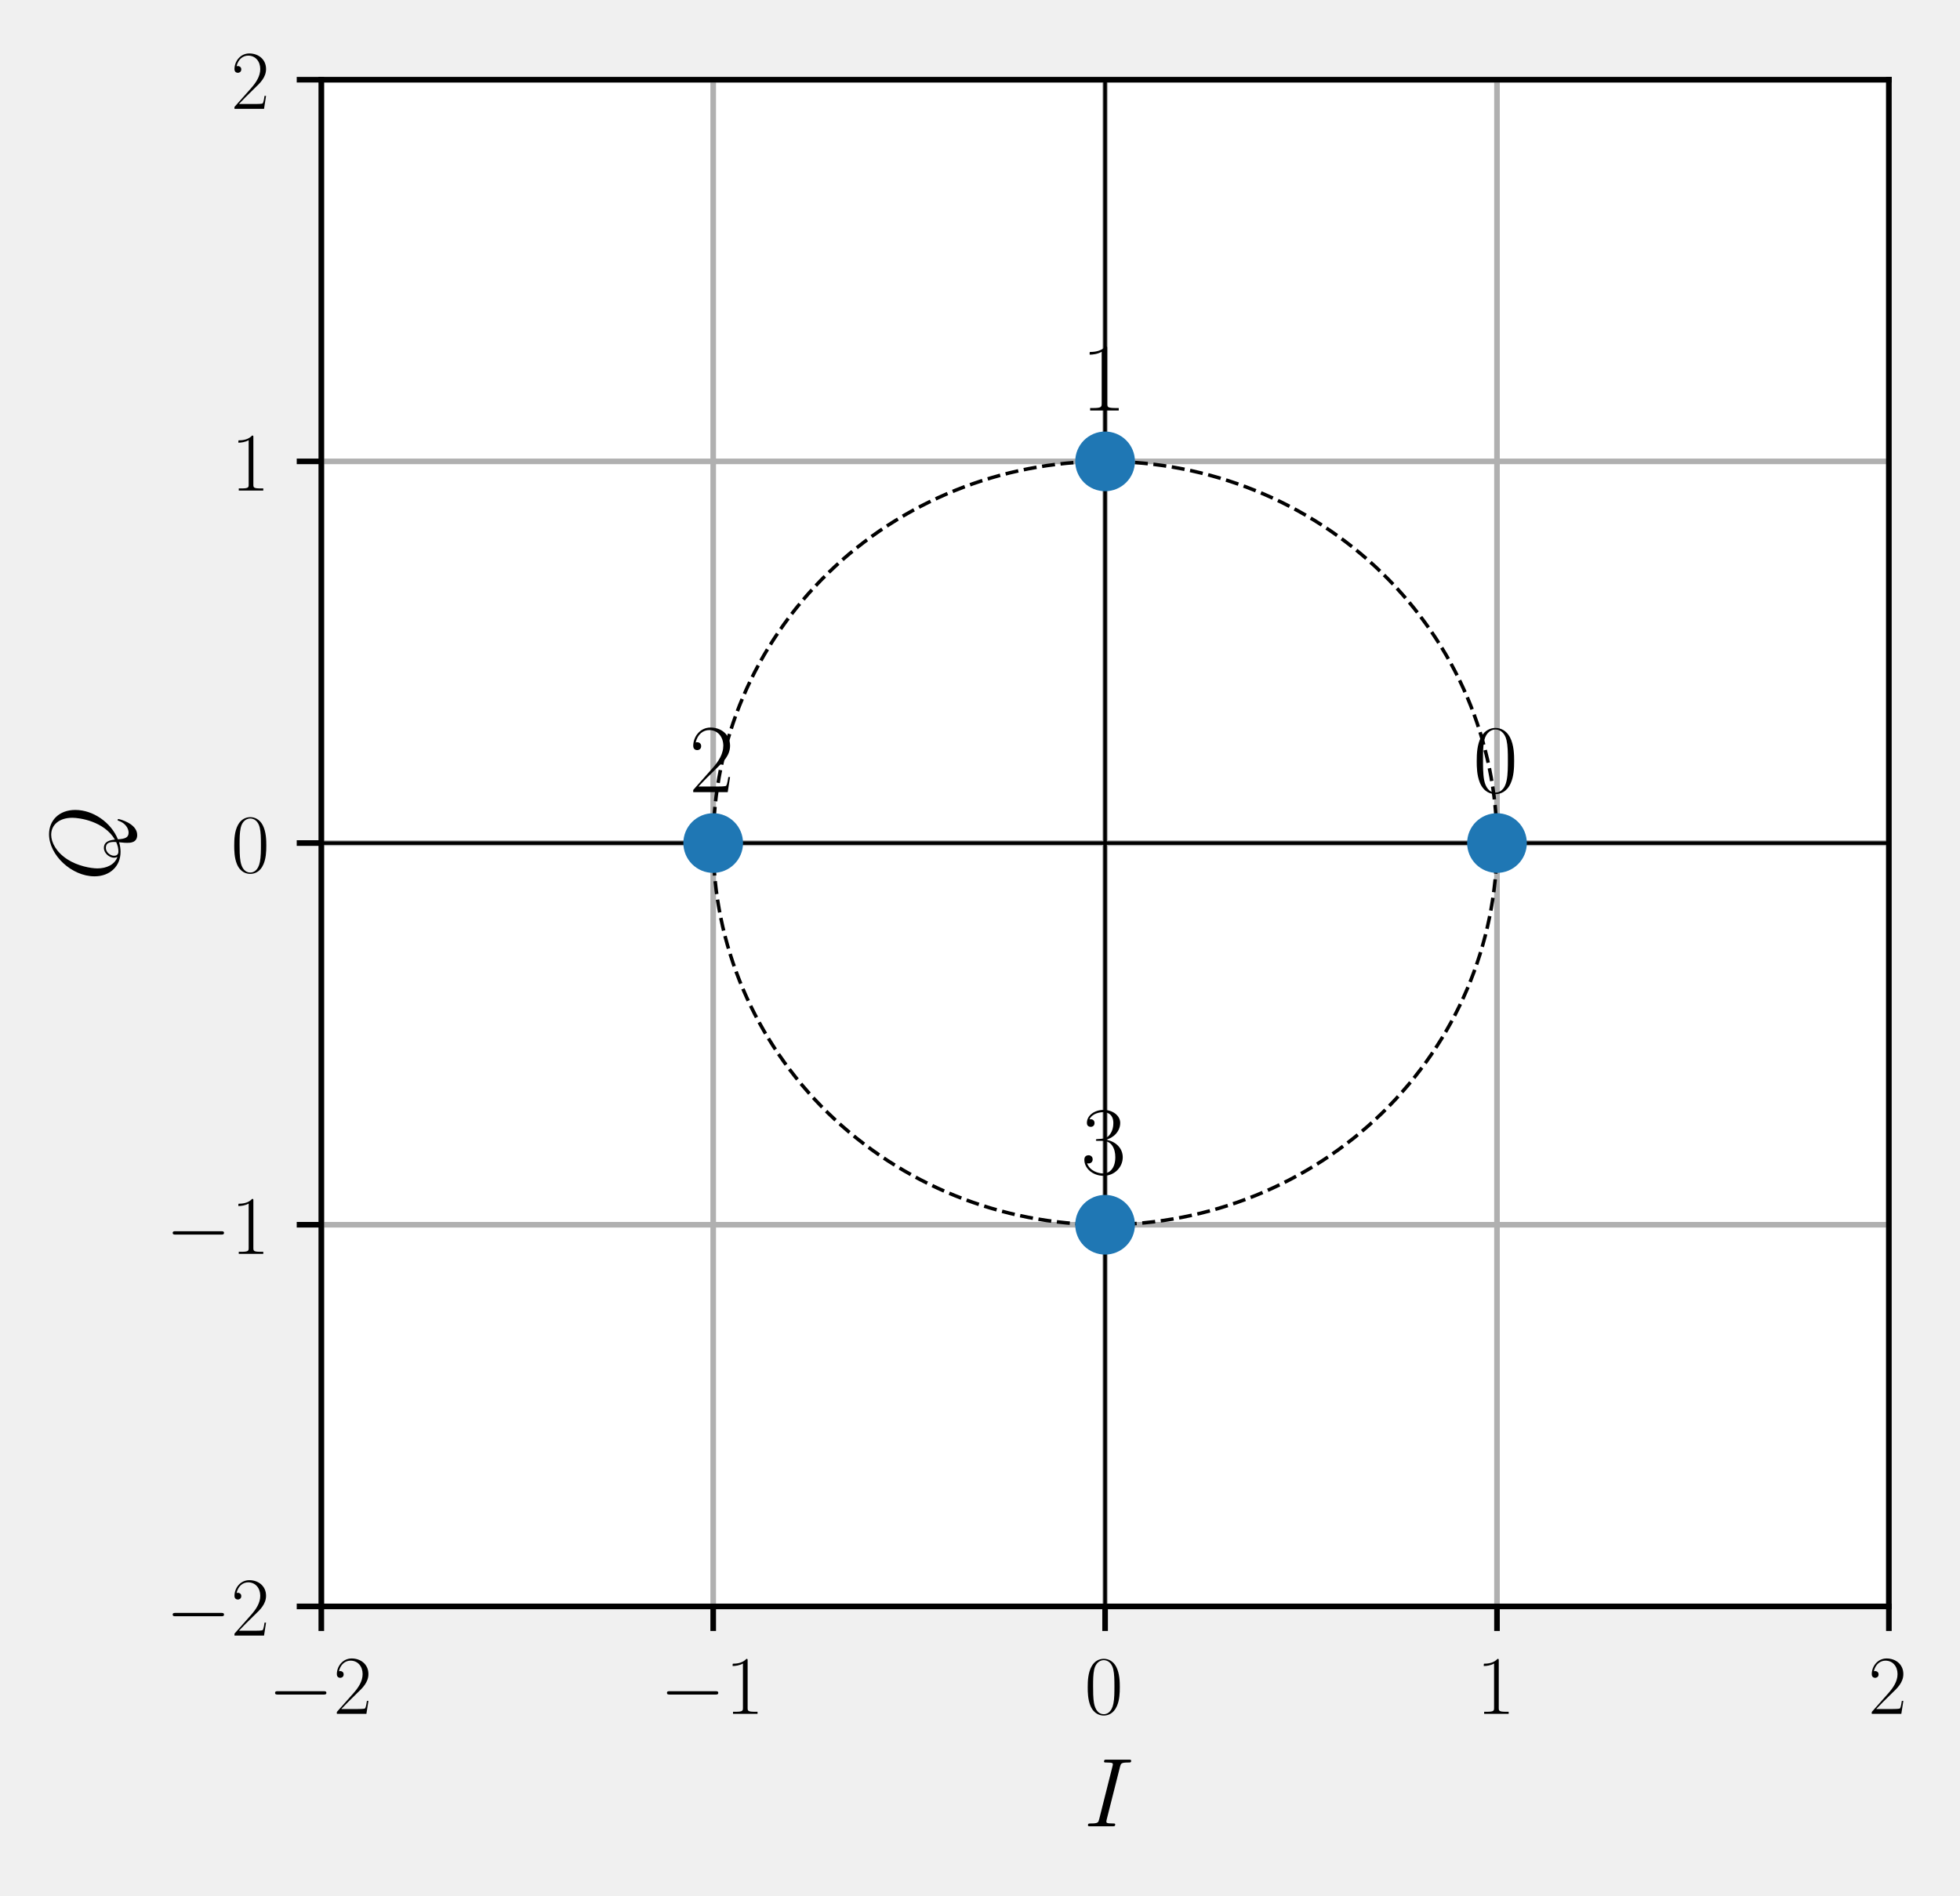
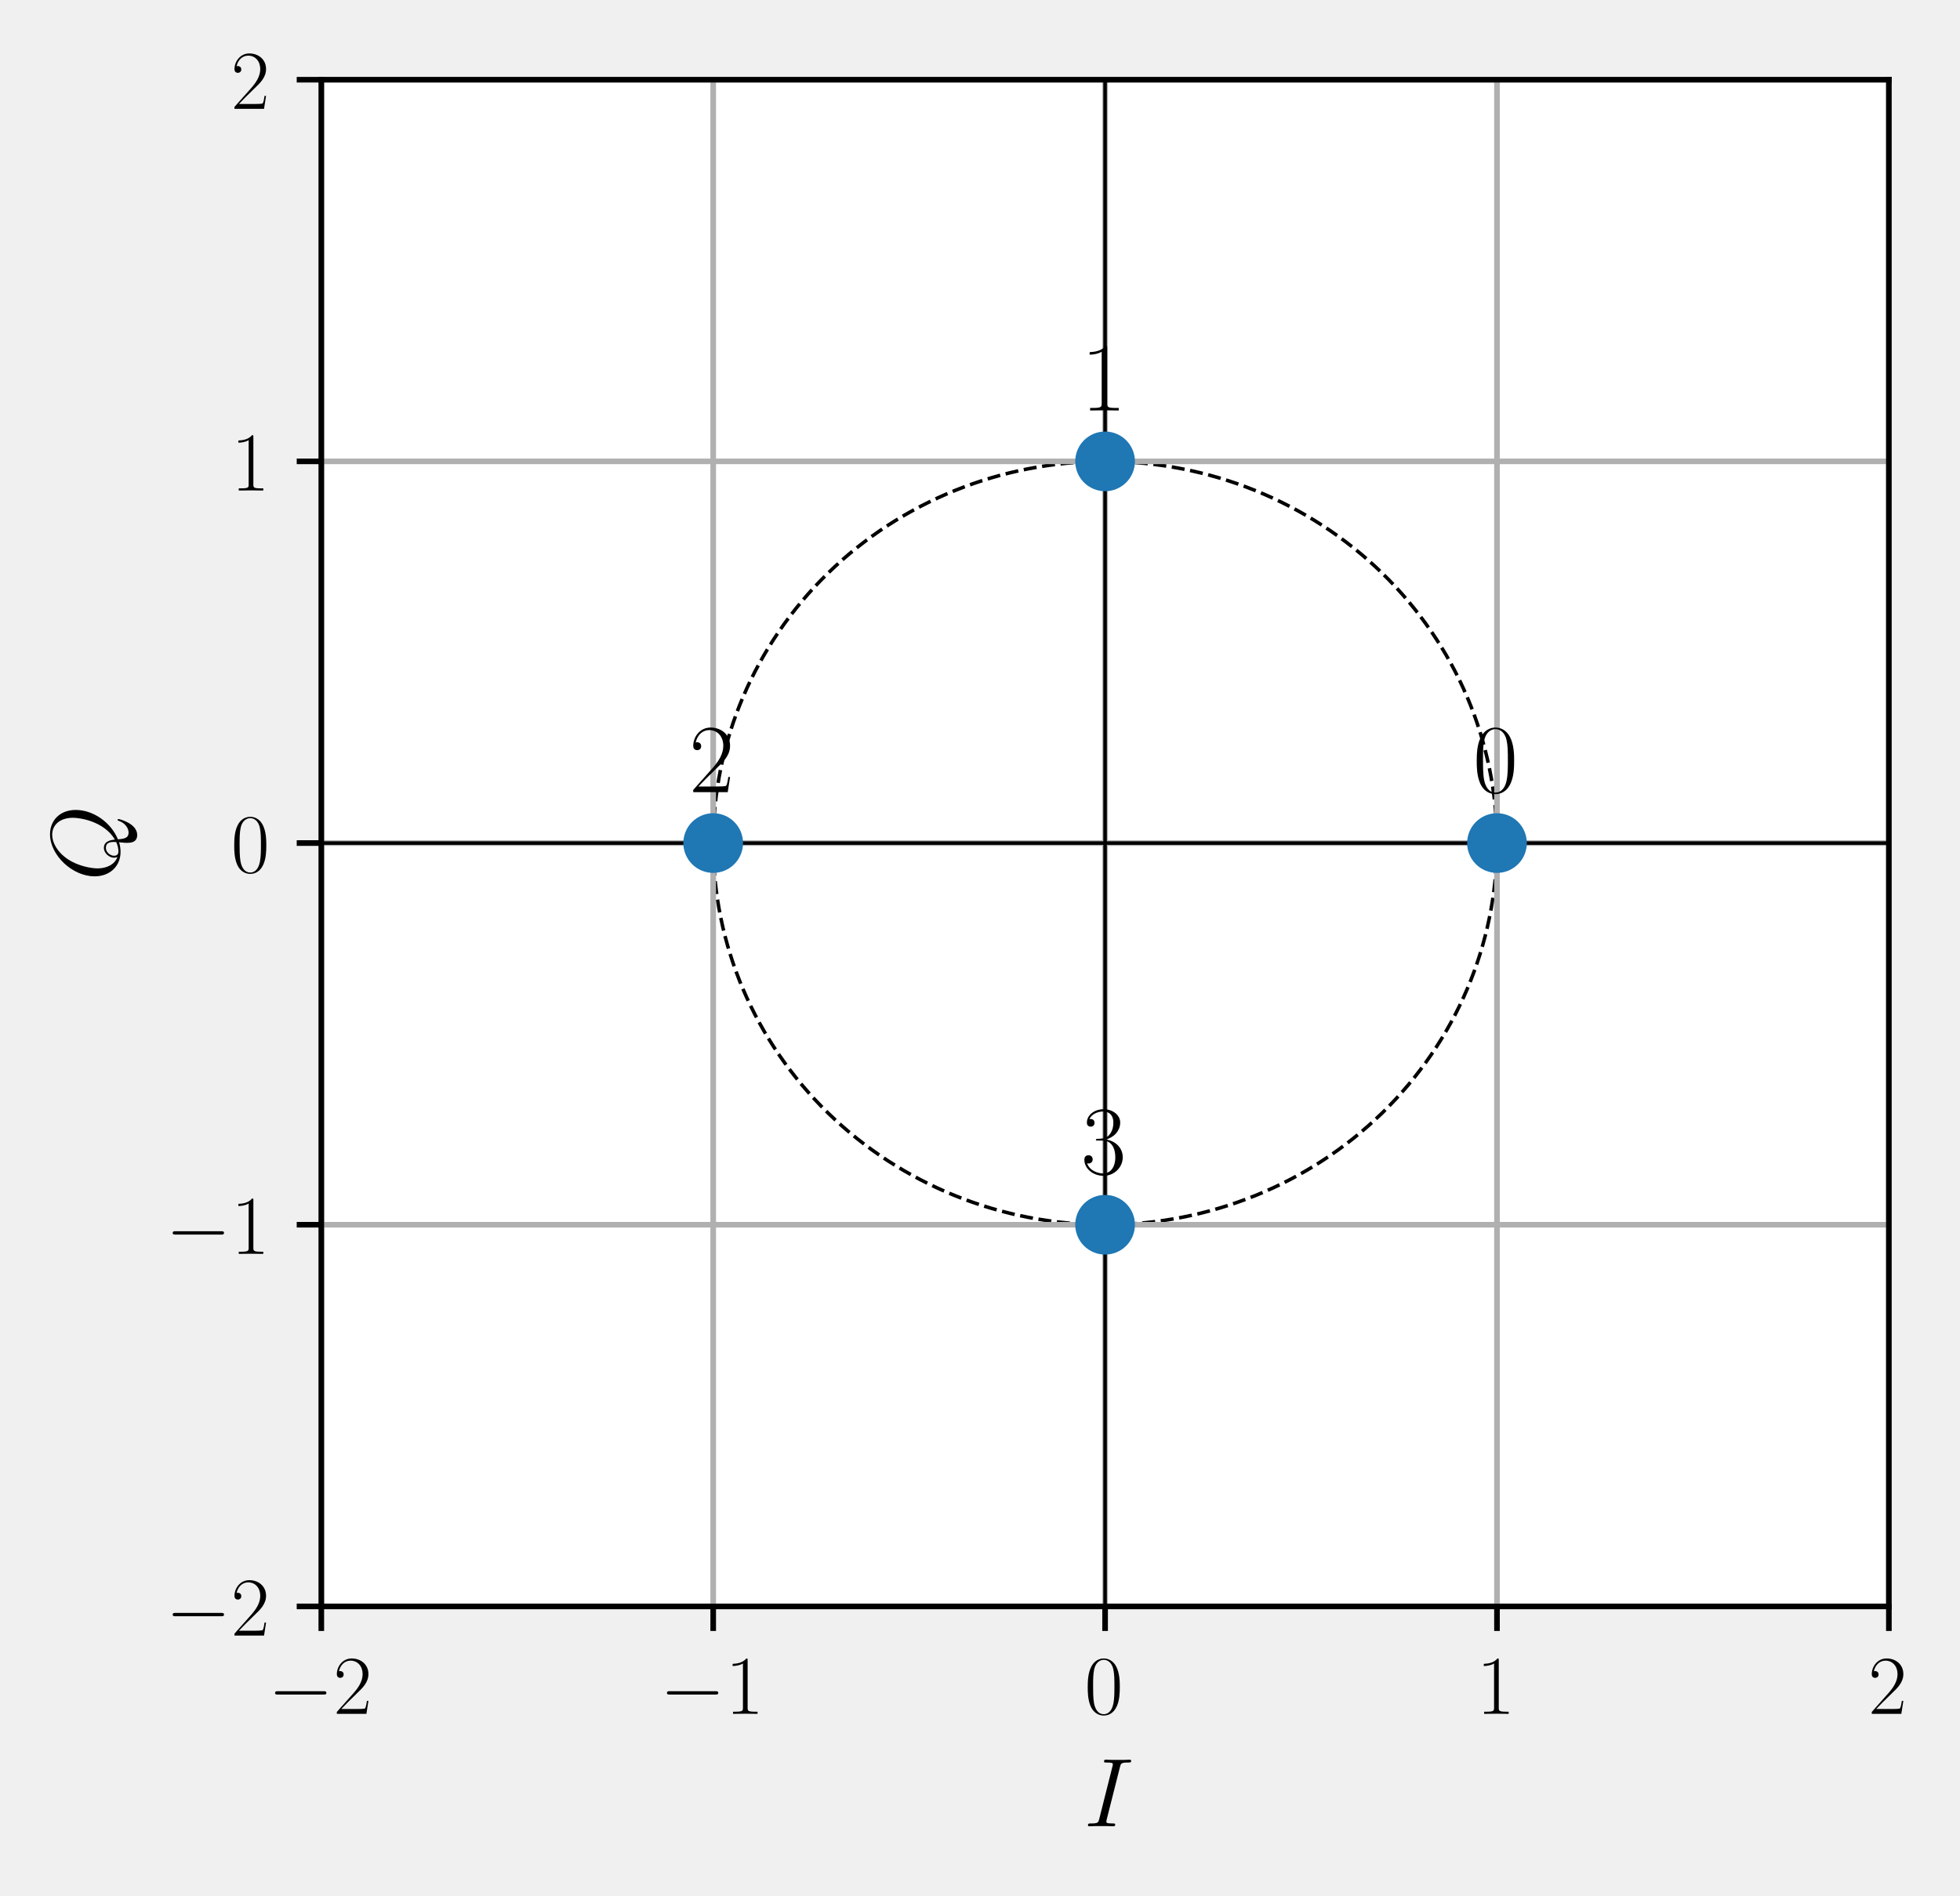
<svg xmlns="http://www.w3.org/2000/svg" xmlns:xlink="http://www.w3.org/1999/xlink" height="270.016pt" version="1.1" viewBox="0 0 279.076 270.016" width="279.076pt">
  <defs>
    <style type="text/css">*{stroke-linecap:butt;stroke-linejoin:round;}</style>
  </defs>
  <g id="figure_1">
    <g id="patch_1">
      <path d="M 0 270.016  L 279.076 270.016  L 279.076 0  L 0 0  z " style="fill:none;" />
    </g>
    <g id="axes_1">
      <g id="patch_2">
        <path d="M 45.749 228.791  L 268.949 228.791  L 268.949 11.351  L 45.749 11.351  z " style="fill:#ffffff;" />
      </g>
+       <g id="patch_3">
+         <path clip-path="url(#p79693d1311)" d="M 157.349 174.431  C 172.148 174.431 186.342 168.703 196.806 158.509  C 207.27 148.315 213.149 134.488 213.149 120.071  C 213.149 105.655 207.27 91.827 196.806 81.633  C 186.342 71.439 172.148 65.711 157.349 65.711  C 142.551 65.711 128.357 71.439 117.893 81.633  C 107.429 91.827 101.549 105.655 101.549 120.071  C 101.549 134.488 107.429 148.315 117.893 158.509  C 128.357 168.703 142.551 174.431 157.349 174.431  z " style="fill:none;stroke:#000000;stroke-dasharray:1.85,0.8;stroke-dashoffset:0;stroke-linejoin:miter;stroke-width:0.5;" />
+       </g>
      <g id="matplotlib.axis_1">
        <g id="xtick_1">
          <g id="line2d_1">
-             <path clip-path="url(#p280a4537bb)" d="M 45.749 228.791  L 45.749 11.351  " style="fill:none;stroke:#b0b0b0;stroke-linecap:square;stroke-width:0.8;" />
+             <path clip-path="url(#p79693d1311)" d="M 45.749 228.791  L 45.749 11.351  " style="fill:none;stroke:#b0b0b0;stroke-linecap:square;stroke-width:0.8;" />
          </g>
          <g id="line2d_2">
            <defs>
-               <path d="M 0 0  L 0 3.5  " id="m31fd14f6c2" style="stroke:#000000;stroke-width:0.8;" />
-             </defs>
-             <g>
-               <use style="stroke:#000000;stroke-width:0.8;" x="45.749" xlink:href="#m31fd14f6c2" y="228.791" />
+               <path d="M 0 0  L 0 3.5  " id="m2ef7a2493d" style="stroke:#000000;stroke-width:0.8;" />
+             </defs>
+             <g>
+               <use style="stroke:#000000;stroke-width:0.8;" x="45.749" xlink:href="#m2ef7a2493d" y="228.791" />
            </g>
          </g>
          <g id="text_1">
            <g transform="translate(38.17365 244.0933)scale(0.12 -0.12)">
              <defs>
                <path d="M 4218 1472  C 4326 1472 4442 1472 4442 1600  C 4442 1728 4326 1728 4218 1728  L 755 1728  C 646 1728 531 1728 531 1600  C 531 1472 646 1472 755 1472  L 4218 1472  z " id="CMSY10-0" transform="scale(0.015625)" />
-                 <path d="M 2669 989  L 2554 989  C 2490 536 2438 459 2413 420  C 2381 369 1920 369 1830 369  L 602 369  C 832 619 1280 1072 1824 1597  C 2214 1967 2669 2402 2669 3035  C 2669 3790 2067 4224 1395 4224  C 691 4224 262 3604 262 3030  C 262 2780 448 2748 525 2748  C 589 2748 781 2787 781 3010  C 781 3207 614 3264 525 3264  C 486 3264 448 3258 422 3245  C 544 3790 915 4058 1306 4058  C 1862 4058 2227 3617 2227 3035  C 2227 2479 1901 2000 1536 1584  L 262 146  L 262 0  L 2515 0  L 2669 989  z " id="CMR17-32" transform="scale(0.015625)" />
+                 <path d="M 2669 990  L 2554 990  C 2490 537 2438 460 2413 422  C 2381 371 1920 371 1830 371  L 602 371  C 832 620 1280 1073 1824 1596  C 2214 1966 2669 2400 2669 3033  C 2669 3788 2067 4224 1395 4224  C 691 4224 262 3603 262 3027  C 262 2777 448 2745 525 2745  C 589 2745 781 2783 781 3007  C 781 3206 614 3264 525 3264  C 486 3264 448 3257 422 3244  C 544 3788 915 4057 1306 4057  C 1862 4057 2227 3616 2227 3033  C 2227 2477 1901 1998 1536 1583  L 262 147  L 262 0  L 2515 0  L 2669 990  z " id="CMR17-32" transform="scale(0.015625)" />
              </defs>
              <use transform="scale(0.996264)" xlink:href="#CMSY10-0" />
              <use transform="translate(77.48747 0)scale(0.996264)" xlink:href="#CMR17-32" />
            </g>
          </g>
        </g>
        <g id="xtick_2">
          <g id="line2d_3">
-             <path clip-path="url(#p280a4537bb)" d="M 101.549 228.791  L 101.549 11.351  " style="fill:none;stroke:#b0b0b0;stroke-linecap:square;stroke-width:0.8;" />
+             <path clip-path="url(#p79693d1311)" d="M 101.549 228.791  L 101.549 11.351  " style="fill:none;stroke:#b0b0b0;stroke-linecap:square;stroke-width:0.8;" />
          </g>
          <g id="line2d_4">
            <g>
-               <use style="stroke:#000000;stroke-width:0.8;" x="101.549" xlink:href="#m31fd14f6c2" y="228.791" />
+               <use style="stroke:#000000;stroke-width:0.8;" x="101.549" xlink:href="#m2ef7a2493d" y="228.791" />
            </g>
          </g>
          <g id="text_2">
            <g transform="translate(93.97365 244.0933)scale(0.12 -0.12)">
              <defs>
-                 <path d="M 1702 4058  C 1702 4192 1696 4192 1606 4192  C 1357 3916 979 3827 621 3827  C 602 3827 570 3827 563 3808  C 557 3795 557 3782 557 3648  C 755 3648 1088 3686 1344 3839  L 1344 461  C 1344 236 1331 160 781 160  L 589 160  L 589 0  C 896 0 1216 0 1523 0  C 1830 0 2150 0 2458 0  L 2458 160  L 2266 160  C 1715 160 1702 230 1702 458  L 1702 4058  z " id="CMR17-31" transform="scale(0.015625)" />
+                 <path d="M 1702 4083  C 1702 4217 1696 4224 1606 4224  C 1357 3927 979 3833 621 3820  C 602 3820 570 3820 563 3808  C 557 3795 557 3782 557 3648  C 755 3648 1088 3686 1344 3839  L 1344 467  C 1344 243 1331 166 781 166  L 589 166  L 589 0  C 896 6 1216 12 1523 12  C 1830 12 2150 6 2458 0  L 2458 166  L 2266 166  C 1715 166 1702 236 1702 467  L 1702 4083  z " id="CMR17-31" transform="scale(0.015625)" />
              </defs>
              <use transform="scale(0.996264)" xlink:href="#CMSY10-0" />
              <use transform="translate(77.48747 0)scale(0.996264)" xlink:href="#CMR17-31" />
            </g>
          </g>
        </g>
        <g id="xtick_3">
          <g id="line2d_5">
-             <path clip-path="url(#p280a4537bb)" d="M 157.349 228.791  L 157.349 11.351  " style="fill:none;stroke:#b0b0b0;stroke-linecap:square;stroke-width:0.8;" />
+             <path clip-path="url(#p79693d1311)" d="M 157.349 228.791  L 157.349 11.351  " style="fill:none;stroke:#b0b0b0;stroke-linecap:square;stroke-width:0.8;" />
          </g>
          <g id="line2d_6">
            <g>
-               <use style="stroke:#000000;stroke-width:0.8;" x="157.349" xlink:href="#m31fd14f6c2" y="228.791" />
+               <use style="stroke:#000000;stroke-width:0.8;" x="157.349" xlink:href="#m2ef7a2493d" y="228.791" />
            </g>
          </g>
          <g id="text_3">
            <g transform="translate(154.4229 244.0933)scale(0.12 -0.12)">
              <defs>
-                 <path d="M 2688 2025  C 2688 2416 2682 3080 2413 3591  C 2176 4039 1798 4198 1466 4198  C 1158 4198 768 4058 525 3597  C 269 3118 243 2524 243 2025  C 243 1661 250 1106 448 619  C 723 -39 1216 -128 1466 -128  C 1760 -128 2208 -7 2470 600  C 2662 1042 2688 1559 2688 2025  z M 1466 -26  C 1056 -26 813 325 723 812  C 653 1188 653 1738 653 2096  C 653 2588 653 2997 736 3387  C 858 3929 1216 4096 1466 4096  C 1728 4096 2067 3923 2189 3400  C 2272 3036 2278 2607 2278 2096  C 2278 1680 2278 1169 2202 792  C 2067 95 1690 -26 1466 -26  z " id="CMR17-30" transform="scale(0.015625)" />
+                 <path d="M 2688 2038  C 2688 2430 2682 3099 2413 3613  C 2176 4063 1798 4224 1466 4224  C 1158 4224 768 4082 525 3620  C 269 3137 243 2539 243 2038  C 243 1671 250 1112 448 623  C 723 -39 1216 -128 1466 -128  C 1760 -128 2208 -7 2470 604  C 2662 1048 2688 1568 2688 2038  z M 1466 -26  C 1056 -26 813 328 723 816  C 653 1196 653 1749 653 2109  C 653 2604 653 3015 736 3407  C 858 3954 1216 4121 1466 4121  C 1728 4121 2067 3947 2189 3420  C 2272 3054 2278 2623 2278 2109  C 2278 1691 2278 1176 2202 797  C 2067 96 1690 -26 1466 -26  z " id="CMR17-30" transform="scale(0.015625)" />
              </defs>
              <use transform="scale(0.996264)" xlink:href="#CMR17-30" />
            </g>
          </g>
        </g>
        <g id="xtick_4">
          <g id="line2d_7">
-             <path clip-path="url(#p280a4537bb)" d="M 213.149 228.791  L 213.149 11.351  " style="fill:none;stroke:#b0b0b0;stroke-linecap:square;stroke-width:0.8;" />
+             <path clip-path="url(#p79693d1311)" d="M 213.149 228.791  L 213.149 11.351  " style="fill:none;stroke:#b0b0b0;stroke-linecap:square;stroke-width:0.8;" />
          </g>
          <g id="line2d_8">
            <g>
-               <use style="stroke:#000000;stroke-width:0.8;" x="213.149" xlink:href="#m31fd14f6c2" y="228.791" />
+               <use style="stroke:#000000;stroke-width:0.8;" x="213.149" xlink:href="#m2ef7a2493d" y="228.791" />
            </g>
          </g>
          <g id="text_4">
            <g transform="translate(210.2229 244.0933)scale(0.12 -0.12)">
              <use transform="scale(0.996264)" xlink:href="#CMR17-31" />
            </g>
          </g>
        </g>
        <g id="xtick_5">
          <g id="line2d_9">
-             <path clip-path="url(#p280a4537bb)" d="M 268.949 228.791  L 268.949 11.351  " style="fill:none;stroke:#b0b0b0;stroke-linecap:square;stroke-width:0.8;" />
+             <path clip-path="url(#p79693d1311)" d="M 268.949 228.791  L 268.949 11.351  " style="fill:none;stroke:#b0b0b0;stroke-linecap:square;stroke-width:0.8;" />
          </g>
          <g id="line2d_10">
            <g>
-               <use style="stroke:#000000;stroke-width:0.8;" x="268.949" xlink:href="#m31fd14f6c2" y="228.791" />
+               <use style="stroke:#000000;stroke-width:0.8;" x="268.949" xlink:href="#m2ef7a2493d" y="228.791" />
            </g>
          </g>
          <g id="text_5">
            <g transform="translate(266.0229 244.0933)scale(0.12 -0.12)">
              <use transform="scale(0.996264)" xlink:href="#CMR17-32" />
            </g>
          </g>
        </g>
        <g id="text_6">
          <g transform="translate(154.3377 260.1037)scale(0.14 -0.14)">
            <defs>
-               <path d="M 2355 3880  C 2413 4103 2426 4167 2893 4167  C 3034 4167 3085 4167 3085 4288  C 3085 4352 3014 4352 2995 4352  C 2880 4352 2739 4352 2624 4352  L 1837 4352  C 1709 4352 1562 4352 1434 4352  C 1382 4352 1312 4352 1312 4231  C 1312 4167 1363 4167 1491 4167  C 1888 4167 1888 4116 1888 4046  C 1888 4002 1875 3963 1862 3906  L 998 472  C 941 249 928 185 461 185  C 320 185 262 185 262 64  C 262 0 326 0 358 0  C 474 0 614 0 730 0  L 1517 0  C 1645 0 1786 0 1914 0  C 1965 0 2042 0 2042 115  C 2042 185 2003 185 1862 185  C 1466 185 1466 236 1466 312  C 1466 325 1466 357 1491 459  L 2355 3880  z " id="CMMI12-49" transform="scale(0.015625)" />
+               <path d="M 2355 3879  C 2413 4102 2426 4166 2893 4166  C 3034 4166 3085 4166 3085 4287  C 3085 4352 3014 4352 2995 4352  C 2880 4352 2739 4339 2624 4339  L 1837 4339  C 1709 4339 1562 4352 1434 4352  C 1382 4352 1312 4352 1312 4230  C 1312 4166 1363 4166 1491 4166  C 1888 4166 1888 4115 1888 4045  C 1888 4000 1875 3962 1862 3905  L 998 472  C 941 249 928 185 461 185  C 320 185 262 185 262 64  C 262 0 326 0 358 0  C 474 0 614 12 730 12  L 1517 12  C 1645 12 1786 0 1914 0  C 1965 0 2042 0 2042 115  C 2042 185 2003 185 1862 185  C 1466 185 1466 236 1466 312  C 1466 325 1466 357 1491 459  L 2355 3879  z " id="CMMI12-49" transform="scale(0.015625)" />
            </defs>
            <use transform="scale(0.996264)" xlink:href="#CMMI12-49" />
          </g>
        </g>
      </g>
      <g id="matplotlib.axis_2">
        <g id="ytick_1">
          <g id="line2d_11">
-             <path clip-path="url(#p280a4537bb)" d="M 45.749 228.791  L 268.949 228.791  " style="fill:none;stroke:#b0b0b0;stroke-linecap:square;stroke-width:0.8;" />
+             <path clip-path="url(#p79693d1311)" d="M 45.749 228.791  L 268.949 228.791  " style="fill:none;stroke:#b0b0b0;stroke-linecap:square;stroke-width:0.8;" />
          </g>
          <g id="line2d_12">
            <defs>
-               <path d="M 0 0  L -3.5 0  " id="m0228bd7e01" style="stroke:#000000;stroke-width:0.8;" />
-             </defs>
-             <g>
-               <use style="stroke:#000000;stroke-width:0.8;" x="45.749" xlink:href="#m0228bd7e01" y="228.791" />
+               <path d="M 0 0  L -3.5 0  " id="mbc689e3000" style="stroke:#000000;stroke-width:0.8;" />
+             </defs>
+             <g>
+               <use style="stroke:#000000;stroke-width:0.8;" x="45.749" xlink:href="#mbc689e3000" y="228.791" />
            </g>
          </g>
          <g id="text_7">
            <g transform="translate(23.59791 232.9422)scale(0.12 -0.12)">
              <use transform="scale(0.996264)" xlink:href="#CMSY10-0" />
              <use transform="translate(77.48747 0)scale(0.996264)" xlink:href="#CMR17-32" />
            </g>
          </g>
        </g>
        <g id="ytick_2">
          <g id="line2d_13">
-             <path clip-path="url(#p280a4537bb)" d="M 45.749 174.431  L 268.949 174.431  " style="fill:none;stroke:#b0b0b0;stroke-linecap:square;stroke-width:0.8;" />
+             <path clip-path="url(#p79693d1311)" d="M 45.749 174.431  L 268.949 174.431  " style="fill:none;stroke:#b0b0b0;stroke-linecap:square;stroke-width:0.8;" />
          </g>
          <g id="line2d_14">
            <g>
-               <use style="stroke:#000000;stroke-width:0.8;" x="45.749" xlink:href="#m0228bd7e01" y="174.431" />
+               <use style="stroke:#000000;stroke-width:0.8;" x="45.749" xlink:href="#mbc689e3000" y="174.431" />
            </g>
          </g>
          <g id="text_8">
            <g transform="translate(23.59791 178.5822)scale(0.12 -0.12)">
              <use transform="scale(0.996264)" xlink:href="#CMSY10-0" />
              <use transform="translate(77.48747 0)scale(0.996264)" xlink:href="#CMR17-31" />
            </g>
          </g>
        </g>
        <g id="ytick_3">
          <g id="line2d_15">
-             <path clip-path="url(#p280a4537bb)" d="M 45.749 120.071  L 268.949 120.071  " style="fill:none;stroke:#b0b0b0;stroke-linecap:square;stroke-width:0.8;" />
+             <path clip-path="url(#p79693d1311)" d="M 45.749 120.071  L 268.949 120.071  " style="fill:none;stroke:#b0b0b0;stroke-linecap:square;stroke-width:0.8;" />
          </g>
          <g id="line2d_16">
            <g>
-               <use style="stroke:#000000;stroke-width:0.8;" x="45.749" xlink:href="#m0228bd7e01" y="120.071" />
+               <use style="stroke:#000000;stroke-width:0.8;" x="45.749" xlink:href="#mbc689e3000" y="120.071" />
            </g>
          </g>
          <g id="text_9">
            <g transform="translate(32.89639 124.2222)scale(0.12 -0.12)">
              <use transform="scale(0.996264)" xlink:href="#CMR17-30" />
            </g>
          </g>
        </g>
        <g id="ytick_4">
          <g id="line2d_17">
-             <path clip-path="url(#p280a4537bb)" d="M 45.749 65.711  L 268.949 65.711  " style="fill:none;stroke:#b0b0b0;stroke-linecap:square;stroke-width:0.8;" />
+             <path clip-path="url(#p79693d1311)" d="M 45.749 65.711  L 268.949 65.711  " style="fill:none;stroke:#b0b0b0;stroke-linecap:square;stroke-width:0.8;" />
          </g>
          <g id="line2d_18">
            <g>
-               <use style="stroke:#000000;stroke-width:0.8;" x="45.749" xlink:href="#m0228bd7e01" y="65.711" />
+               <use style="stroke:#000000;stroke-width:0.8;" x="45.749" xlink:href="#mbc689e3000" y="65.711" />
            </g>
          </g>
          <g id="text_10">
            <g transform="translate(32.89639 69.86218)scale(0.12 -0.12)">
              <use transform="scale(0.996264)" xlink:href="#CMR17-31" />
            </g>
          </g>
        </g>
        <g id="ytick_5">
          <g id="line2d_19">
-             <path clip-path="url(#p280a4537bb)" d="M 45.749 11.351  L 268.949 11.351  " style="fill:none;stroke:#b0b0b0;stroke-linecap:square;stroke-width:0.8;" />
+             <path clip-path="url(#p79693d1311)" d="M 45.749 11.351  L 268.949 11.351  " style="fill:none;stroke:#b0b0b0;stroke-linecap:square;stroke-width:0.8;" />
          </g>
          <g id="line2d_20">
            <g>
-               <use style="stroke:#000000;stroke-width:0.8;" x="45.749" xlink:href="#m0228bd7e01" y="11.351" />
+               <use style="stroke:#000000;stroke-width:0.8;" x="45.749" xlink:href="#mbc689e3000" y="11.351" />
            </g>
          </g>
          <g id="text_11">
            <g transform="translate(32.89639 15.50218)scale(0.12 -0.12)">
              <use transform="scale(0.996264)" xlink:href="#CMR17-32" />
            </g>
          </g>
        </g>
        <g id="text_12">
          <g transform="translate(16.88588 125.4793)rotate(-90)scale(0.14 -0.14)">
            <defs>
-               <path d="M 2726 45  C 3827 490 4646 1663 4646 2829  C 4646 3893 3955 4544 3059 4544  C 1690 4544 307 3062 307 1573  C 307 561 973 -128 1901 -128  C 2118 -128 2330 -96 2534 -33  C 2496 -411 2496 -442 2496 -562  C 2496 -744 2496 -1216 3008 -1216  C 3770 -1216 4051 -37 4051 2  C 4051 39 4026 64 3994 64  C 3955 64 3942 34 3923 -36  C 3782 -429 3450 -654 3168 -654  C 2842 -654 2758 -435 2726 45  z M 1574 77  C 1069 252 826 787 826 1379  C 826 1831 992 2689 1414 3340  C 1888 4075 2522 4404 3021 4404  C 3686 4404 4134 3862 4134 3024  C 4134 2547 3910 948 2707 240  C 2675 571 2586 960 2163 960  C 1818 960 1523 609 1523 291  C 1523 220 1549 123 1574 77  z M 2547 156  C 2317 52 2118 12 1939 12  C 1875 12 1651 12 1651 298  C 1651 533 1875 832 2163 832  C 2483 832 2554 611 2554 286  C 2554 246 2554 194 2547 156  z " id="CMMI12-51" transform="scale(0.015625)" />
+               <path d="M 2726 45  C 3827 493 4646 1654 4646 2798  C 4646 3840 3955 4480 3059 4480  C 1690 4480 307 3025 307 1566  C 307 565 973 -128 1901 -128  C 2118 -128 2330 -96 2534 -32  C 2496 -406 2496 -437 2496 -554  C 2496 -736 2496 -1216 3008 -1216  C 3770 -1216 4051 -39 4051 0  C 4051 38 4026 64 3994 64  C 3955 64 3942 32 3923 -39  C 3782 -431 3450 -653 3168 -653  C 2842 -653 2758 -437 2726 45  z M 1574 77  C 1069 253 826 792 826 1376  C 826 1819 992 2659 1414 3297  C 1888 4017 2522 4339 3021 4339  C 3686 4339 4134 3808 4134 2987  C 4134 2520 3910 953 2707 240  C 2675 571 2586 960 2163 960  C 1818 960 1523 610 1523 292  C 1523 220 1549 123 1574 77  z M 2547 155  C 2317 51 2118 12 1939 12  C 1875 12 1651 12 1651 298  C 1651 532 1875 831 2163 831  C 2483 831 2554 610 2554 285  C 2554 246 2554 194 2547 155  z " id="CMMI12-51" transform="scale(0.015625)" />
            </defs>
            <use transform="scale(0.996264)" xlink:href="#CMMI12-51" />
          </g>
        </g>
      </g>
-       <g id="patch_3">
-         <path clip-path="url(#p280a4537bb)" d="M 157.349 174.431  C 172.148 174.431 186.342 168.703 196.806 158.509  C 207.27 148.315 213.149 134.488 213.149 120.071  C 213.149 105.655 207.27 91.827 196.806 81.633  C 186.342 71.439 172.148 65.711 157.349 65.711  C 142.551 65.711 128.357 71.439 117.893 81.633  C 107.429 91.827 101.549 105.655 101.549 120.071  C 101.549 134.488 107.429 148.315 117.893 158.509  C 128.357 168.703 142.551 174.431 157.349 174.431  z " style="fill:none;stroke:#000000;stroke-dasharray:1.85,0.8;stroke-dashoffset:0;stroke-linejoin:miter;stroke-width:0.5;" />
-       </g>
      <g id="line2d_21">
-         <path clip-path="url(#p280a4537bb)" d="M -1 120.071  L 280.076 120.071  " style="fill:none;stroke:#000000;stroke-linecap:square;stroke-width:0.5;" />
+         <path clip-path="url(#p79693d1311)" d="M -1 120.071  L 280.076 120.071  " style="fill:none;stroke:#000000;stroke-linecap:square;stroke-width:0.5;" />
      </g>
      <g id="line2d_22">
-         <path clip-path="url(#p280a4537bb)" d="M 157.349 271.016  L 157.349 -1  " style="fill:none;stroke:#000000;stroke-linecap:square;stroke-width:0.5;" />
+         <path clip-path="url(#p79693d1311)" d="M 157.349 271.016  L 157.349 -1  " style="fill:none;stroke:#000000;stroke-linecap:square;stroke-width:0.5;" />
      </g>
      <g id="line2d_23">
        <defs>
-           <path d="M 0 3.75  C 0.995 3.75 1.948 3.355 2.652 2.652  C 3.355 1.948 3.75 0.995 3.75 0  C 3.75 -0.995 3.355 -1.948 2.652 -2.652  C 1.948 -3.355 0.995 -3.75 0 -3.75  C -0.995 -3.75 -1.948 -3.355 -2.652 -2.652  C -3.355 -1.948 -3.75 -0.995 -3.75 0  C -3.75 0.995 -3.355 1.948 -2.652 2.652  C -1.948 3.355 -0.995 3.75 0 3.75  z " id="ma5163029b8" style="stroke:#1f77b4;" />
+           <path d="M 0 3.75  C 0.995 3.75 1.948 3.355 2.652 2.652  C 3.355 1.948 3.75 0.995 3.75 0  C 3.75 -0.995 3.355 -1.948 2.652 -2.652  C 1.948 -3.355 0.995 -3.75 0 -3.75  C -0.995 -3.75 -1.948 -3.355 -2.652 -2.652  C -3.355 -1.948 -3.75 -0.995 -3.75 0  C -3.75 0.995 -3.355 1.948 -2.652 2.652  C -1.948 3.355 -0.995 3.75 0 3.75  z " id="m4adda8e1b7" style="stroke:#1f77b4;" />
        </defs>
-         <g clip-path="url(#p280a4537bb)">
-           <use style="fill:#1f77b4;stroke:#1f77b4;" x="213.149" xlink:href="#ma5163029b8" y="120.071" />
-           <use style="fill:#1f77b4;stroke:#1f77b4;" x="157.349" xlink:href="#ma5163029b8" y="65.711" />
-           <use style="fill:#1f77b4;stroke:#1f77b4;" x="101.549" xlink:href="#ma5163029b8" y="120.071" />
-           <use style="fill:#1f77b4;stroke:#1f77b4;" x="157.349" xlink:href="#ma5163029b8" y="174.431" />
+         <g clip-path="url(#p79693d1311)">
+           <use style="fill:#1f77b4;stroke:#1f77b4;" x="213.149" xlink:href="#m4adda8e1b7" y="120.071" />
+           <use style="fill:#1f77b4;stroke:#1f77b4;" x="157.349" xlink:href="#m4adda8e1b7" y="65.711" />
+           <use style="fill:#1f77b4;stroke:#1f77b4;" x="101.549" xlink:href="#m4adda8e1b7" y="120.071" />
+           <use style="fill:#1f77b4;stroke:#1f77b4;" x="157.349" xlink:href="#m4adda8e1b7" y="174.431" />
        </g>
      </g>
      <g id="patch_4">
        <path d="M 45.749 228.791  L 45.749 11.351  " style="fill:none;stroke:#000000;stroke-linecap:square;stroke-linejoin:miter;stroke-width:0.8;" />
      </g>
      <g id="patch_5">
        <path d="M 268.949 228.791  L 268.949 11.351  " style="fill:none;stroke:#000000;stroke-linecap:square;stroke-linejoin:miter;stroke-width:0.8;" />
      </g>
      <g id="patch_6">
        <path d="M 45.749 228.791  L 268.949 228.791  " style="fill:none;stroke:#000000;stroke-linecap:square;stroke-linejoin:miter;stroke-width:0.8;" />
      </g>
      <g id="patch_7">
        <path d="M 45.749 11.351  L 268.949 11.351  " style="fill:none;stroke:#000000;stroke-linecap:square;stroke-linejoin:miter;stroke-width:0.8;" />
      </g>
      <g id="text_13">
        <g transform="translate(209.7351 112.8231)scale(0.14 -0.14)">
          <use transform="scale(0.996264)" xlink:href="#CMR17-30" />
        </g>
      </g>
      <g id="text_14">
        <g transform="translate(153.9351 58.46309)scale(0.14 -0.14)">
          <use transform="scale(0.996264)" xlink:href="#CMR17-31" />
        </g>
      </g>
      <g id="text_15">
        <g transform="translate(98.13514 112.8231)scale(0.14 -0.14)">
          <use transform="scale(0.996264)" xlink:href="#CMR17-32" />
        </g>
      </g>
      <g id="text_16">
        <g transform="translate(153.9351 167.1831)scale(0.14 -0.14)">
          <defs>
-             <path d="M 1414 2157  C 1984 2157 2234 1662 2234 1090  C 2234 320 1824 25 1453 25  C 1114 25 563 194 390 693  C 422 680 454 680 486 680  C 640 680 755 782 755 948  C 755 1133 614 1216 486 1216  C 378 1216 211 1165 211 926  C 211 335 787 -128 1466 -128  C 2176 -128 2720 430 2720 1085  C 2720 1707 2208 2157 1600 2227  C 2086 2328 2554 2756 2554 3329  C 2554 3820 2048 4179 1472 4179  C 890 4179 378 3829 378 3329  C 378 3110 544 3072 627 3072  C 762 3072 877 3155 877 3321  C 877 3486 762 3569 627 3569  C 602 3569 570 3569 544 3557  C 730 3959 1235 4032 1459 4032  C 1683 4032 2106 3925 2106 3320  C 2106 3143 2080 2828 1862 2550  C 1670 2304 1453 2304 1242 2284  C 1210 2284 1062 2269 1037 2269  C 992 2263 966 2257 966 2208  C 966 2163 973 2157 1101 2157  L 1414 2157  z " id="CMR17-33" transform="scale(0.015625)" />
+             <path d="M 1414 2176  C 1984 2176 2234 1673 2234 1094  C 2234 322 1824 25 1453 25  C 1114 25 563 193 390 691  C 422 678 454 678 486 678  C 640 678 755 780 755 947  C 755 1132 614 1216 486 1216  C 378 1216 211 1164 211 927  C 211 335 787 -128 1466 -128  C 2176 -128 2720 432 2720 1087  C 2720 1718 2208 2176 1600 2246  C 2086 2347 2554 2776 2554 3353  C 2554 3856 2048 4224 1472 4224  C 890 4224 378 3862 378 3347  C 378 3123 544 3084 627 3084  C 762 3084 877 3167 877 3334  C 877 3500 762 3584 627 3584  C 602 3584 570 3584 544 3571  C 730 3999 1235 4076 1459 4076  C 1683 4076 2106 3966 2106 3347  C 2106 3167 2080 2851 1862 2574  C 1670 2329 1453 2316 1242 2297  C 1210 2297 1062 2284 1037 2284  C 992 2278 966 2272 966 2227  C 966 2182 973 2176 1101 2176  L 1414 2176  z " id="CMR17-33" transform="scale(0.015625)" />
          </defs>
          <use transform="scale(0.996264)" xlink:href="#CMR17-33" />
        </g>
      </g>
    </g>
  </g>
  <defs>
-     <clipPath id="p280a4537bb">
+     <clipPath id="p79693d1311">
      <rect height="217.44" width="223.2" x="45.749" y="11.351" />
    </clipPath>
  </defs>
</svg>
